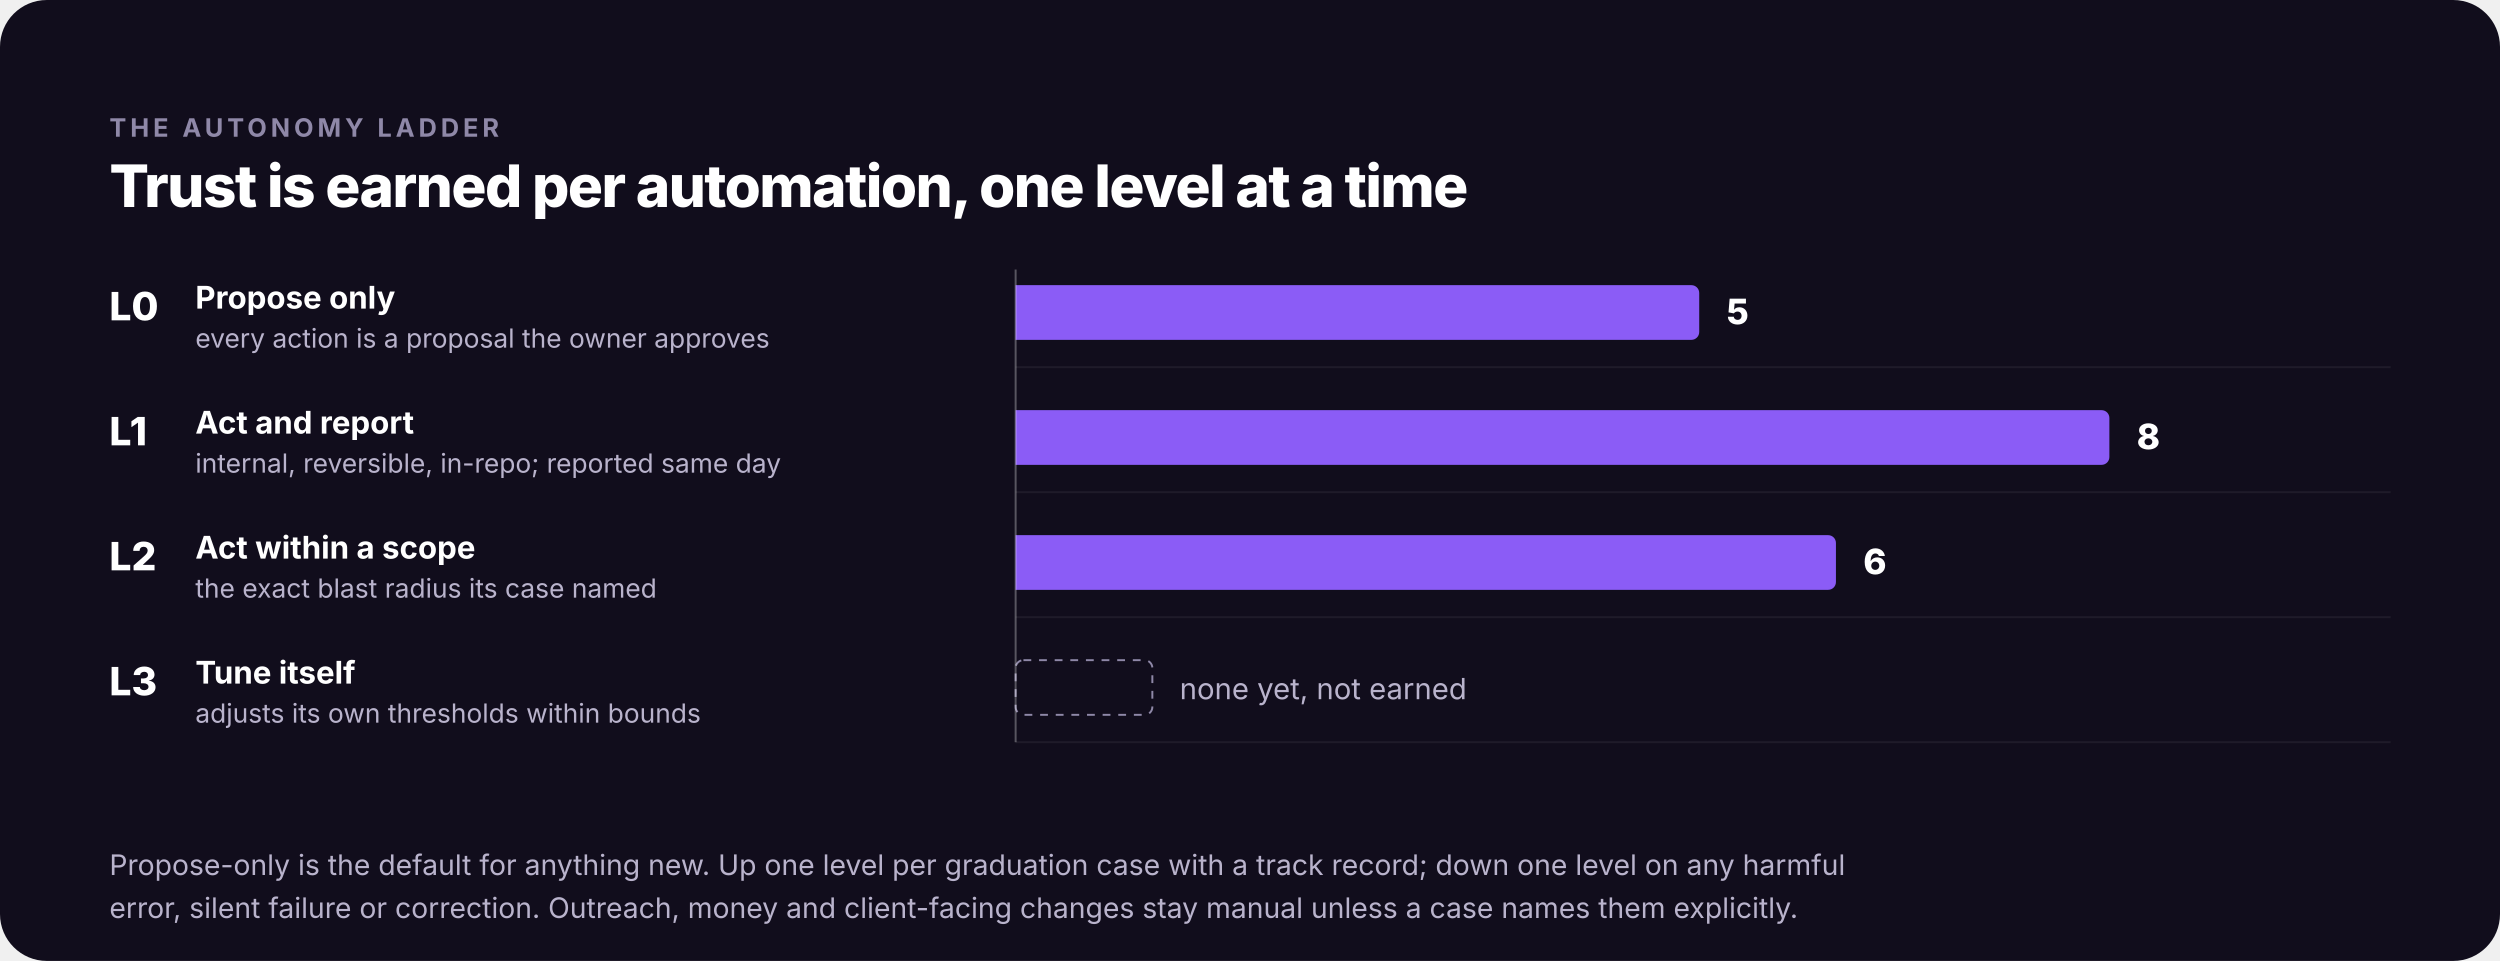
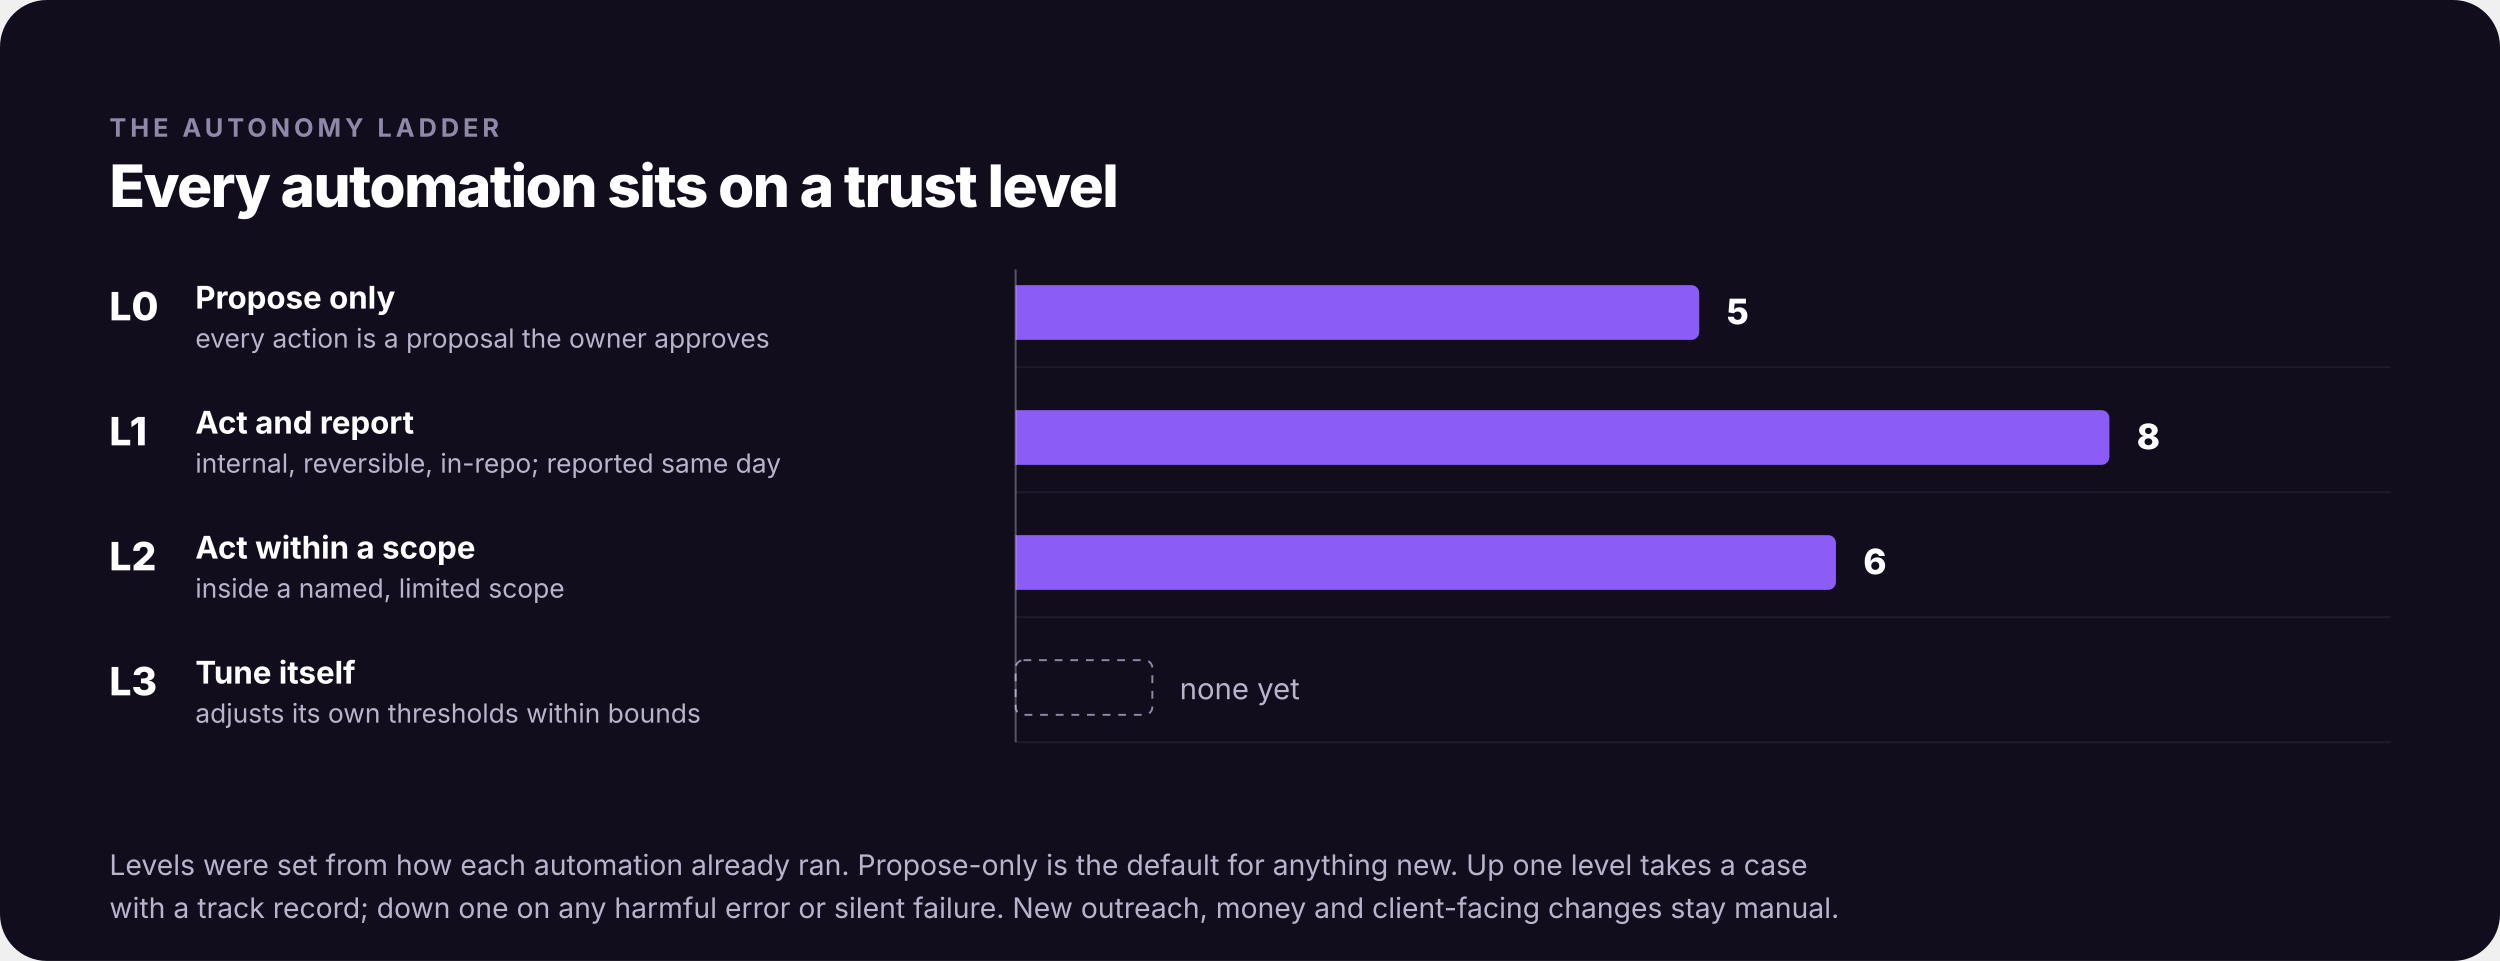
<svg xmlns="http://www.w3.org/2000/svg" width="1280" height="492" viewBox="0 0 1280 492" role="img" aria-labelledby="t d">
  <defs>
    <clipPath id="card">
      <rect width="1280" height="492" rx="24" />
    </clipPath>
  </defs>
  <g clip-path="url(#card)" font-family="Inter, -apple-system, BlinkMacSystemFont, 'Segoe UI', Helvetica, Arial, sans-serif">
    <rect width="1280" height="492" fill="#110D1C" />
    <text x="56" y="70" font-size="13" font-weight="700" letter-spacing="2" fill="#8F88A8">THE AUTONOMY LADDER</text>
-     <text x="56" y="106" font-size="30" font-weight="800" letter-spacing="-0.8" fill="#FFFFFF">Trust is earned per automation, one level at a time</text>
+     <text x="56" y="106" font-size="30" font-weight="800" letter-spacing="-0.8" fill="#FFFFFF">Every automation sits on a trust level</text>
    <text x="56" y="164" font-size="20" font-weight="800" fill="#FFFFFF">L0</text>
    <text x="100" y="158" font-size="16" font-weight="700" fill="#FFFFFF">Propose only</text>
    <text x="100" y="178" font-size="13.5" fill="#B9B3CC">every action is a proposal the owner approves</text>
    <line x1="520" y1="188" x2="1224" y2="188" stroke="#FFFFFF" stroke-opacity="0.06" />
    <path d="M520 146h346a4 4 0 0 1 4 4v20a4 4 0 0 1-4 4h-346z" fill="#8B5CF6" />
    <text x="884" y="166" font-size="18" font-weight="800" fill="#FFFFFF">5</text>
    <text x="56" y="228" font-size="20" font-weight="800" fill="#FFFFFF">L1</text>
    <text x="100" y="222" font-size="16" font-weight="700" fill="#FFFFFF">Act and report</text>
    <text x="100" y="242" font-size="13.5" fill="#B9B3CC">internal, reversible, in-repo; reported same day</text>
    <line x1="520" y1="252" x2="1224" y2="252" stroke="#FFFFFF" stroke-opacity="0.06" />
    <path d="M520 210h556a4 4 0 0 1 4 4v20a4 4 0 0 1-4 4h-556z" fill="#8B5CF6" />
    <text x="1094" y="230" font-size="18" font-weight="800" fill="#FFFFFF">8</text>
    <text x="56" y="292" font-size="20" font-weight="800" fill="#FFFFFF">L2</text>
    <text x="100" y="286" font-size="16" font-weight="700" fill="#FFFFFF">Act within a scope</text>
-     <text x="100" y="306" font-size="13.5" fill="#B9B3CC">the exact blast radius its case named</text>
+     <text x="100" y="306" font-size="13.5" fill="#B9B3CC">inside a named, limited scope</text>
    <line x1="520" y1="316" x2="1224" y2="316" stroke="#FFFFFF" stroke-opacity="0.06" />
    <path d="M520 274h416a4 4 0 0 1 4 4v20a4 4 0 0 1-4 4h-416z" fill="#8B5CF6" />
    <text x="954" y="294" font-size="18" font-weight="800" fill="#FFFFFF">6</text>
    <text x="56" y="356" font-size="20" font-weight="800" fill="#FFFFFF">L3</text>
    <text x="100" y="350" font-size="16" font-weight="700" fill="#FFFFFF">Tune itself</text>
    <text x="100" y="370" font-size="13.5" fill="#B9B3CC">adjusts its own thresholds within bounds</text>
    <line x1="520" y1="380" x2="1224" y2="380" stroke="#FFFFFF" stroke-opacity="0.06" />
    <rect x="520" y="338" width="70" height="28" rx="4" fill="none" stroke="#8F88A8" stroke-dasharray="4 4" />
-     <text x="604" y="358" font-size="15" fill="#B9B3CC">none yet, not earned</text>
+     <text x="604" y="358" font-size="15" fill="#B9B3CC">none yet</text>
    <line x1="520" y1="138" x2="520" y2="380" stroke="#FFFFFF" stroke-opacity="0.3" />
-     <text x="56" y="448" font-size="14.5" fill="#B9B3CC">Propose-only is the default for anything new. Up one level per graduation case with a track record; down one level on any harmful</text>
-     <text x="56" y="470" font-size="14.5" fill="#B9B3CC">error, silent failure or correction. Outreach, money and client-facing changes stay manual unless a case names them explicitly.</text>
+     <text x="56" y="448" font-size="14.5" fill="#B9B3CC">Levels were set from how each automation already ran. Propose-only is the default for anything new. Up one level takes a case</text>
+     <text x="56" y="470" font-size="14.5" fill="#B9B3CC">with a track record; down one on any harmful error or silent failure. New outreach, money and client-facing changes stay manual.</text>
  </g>
</svg>
